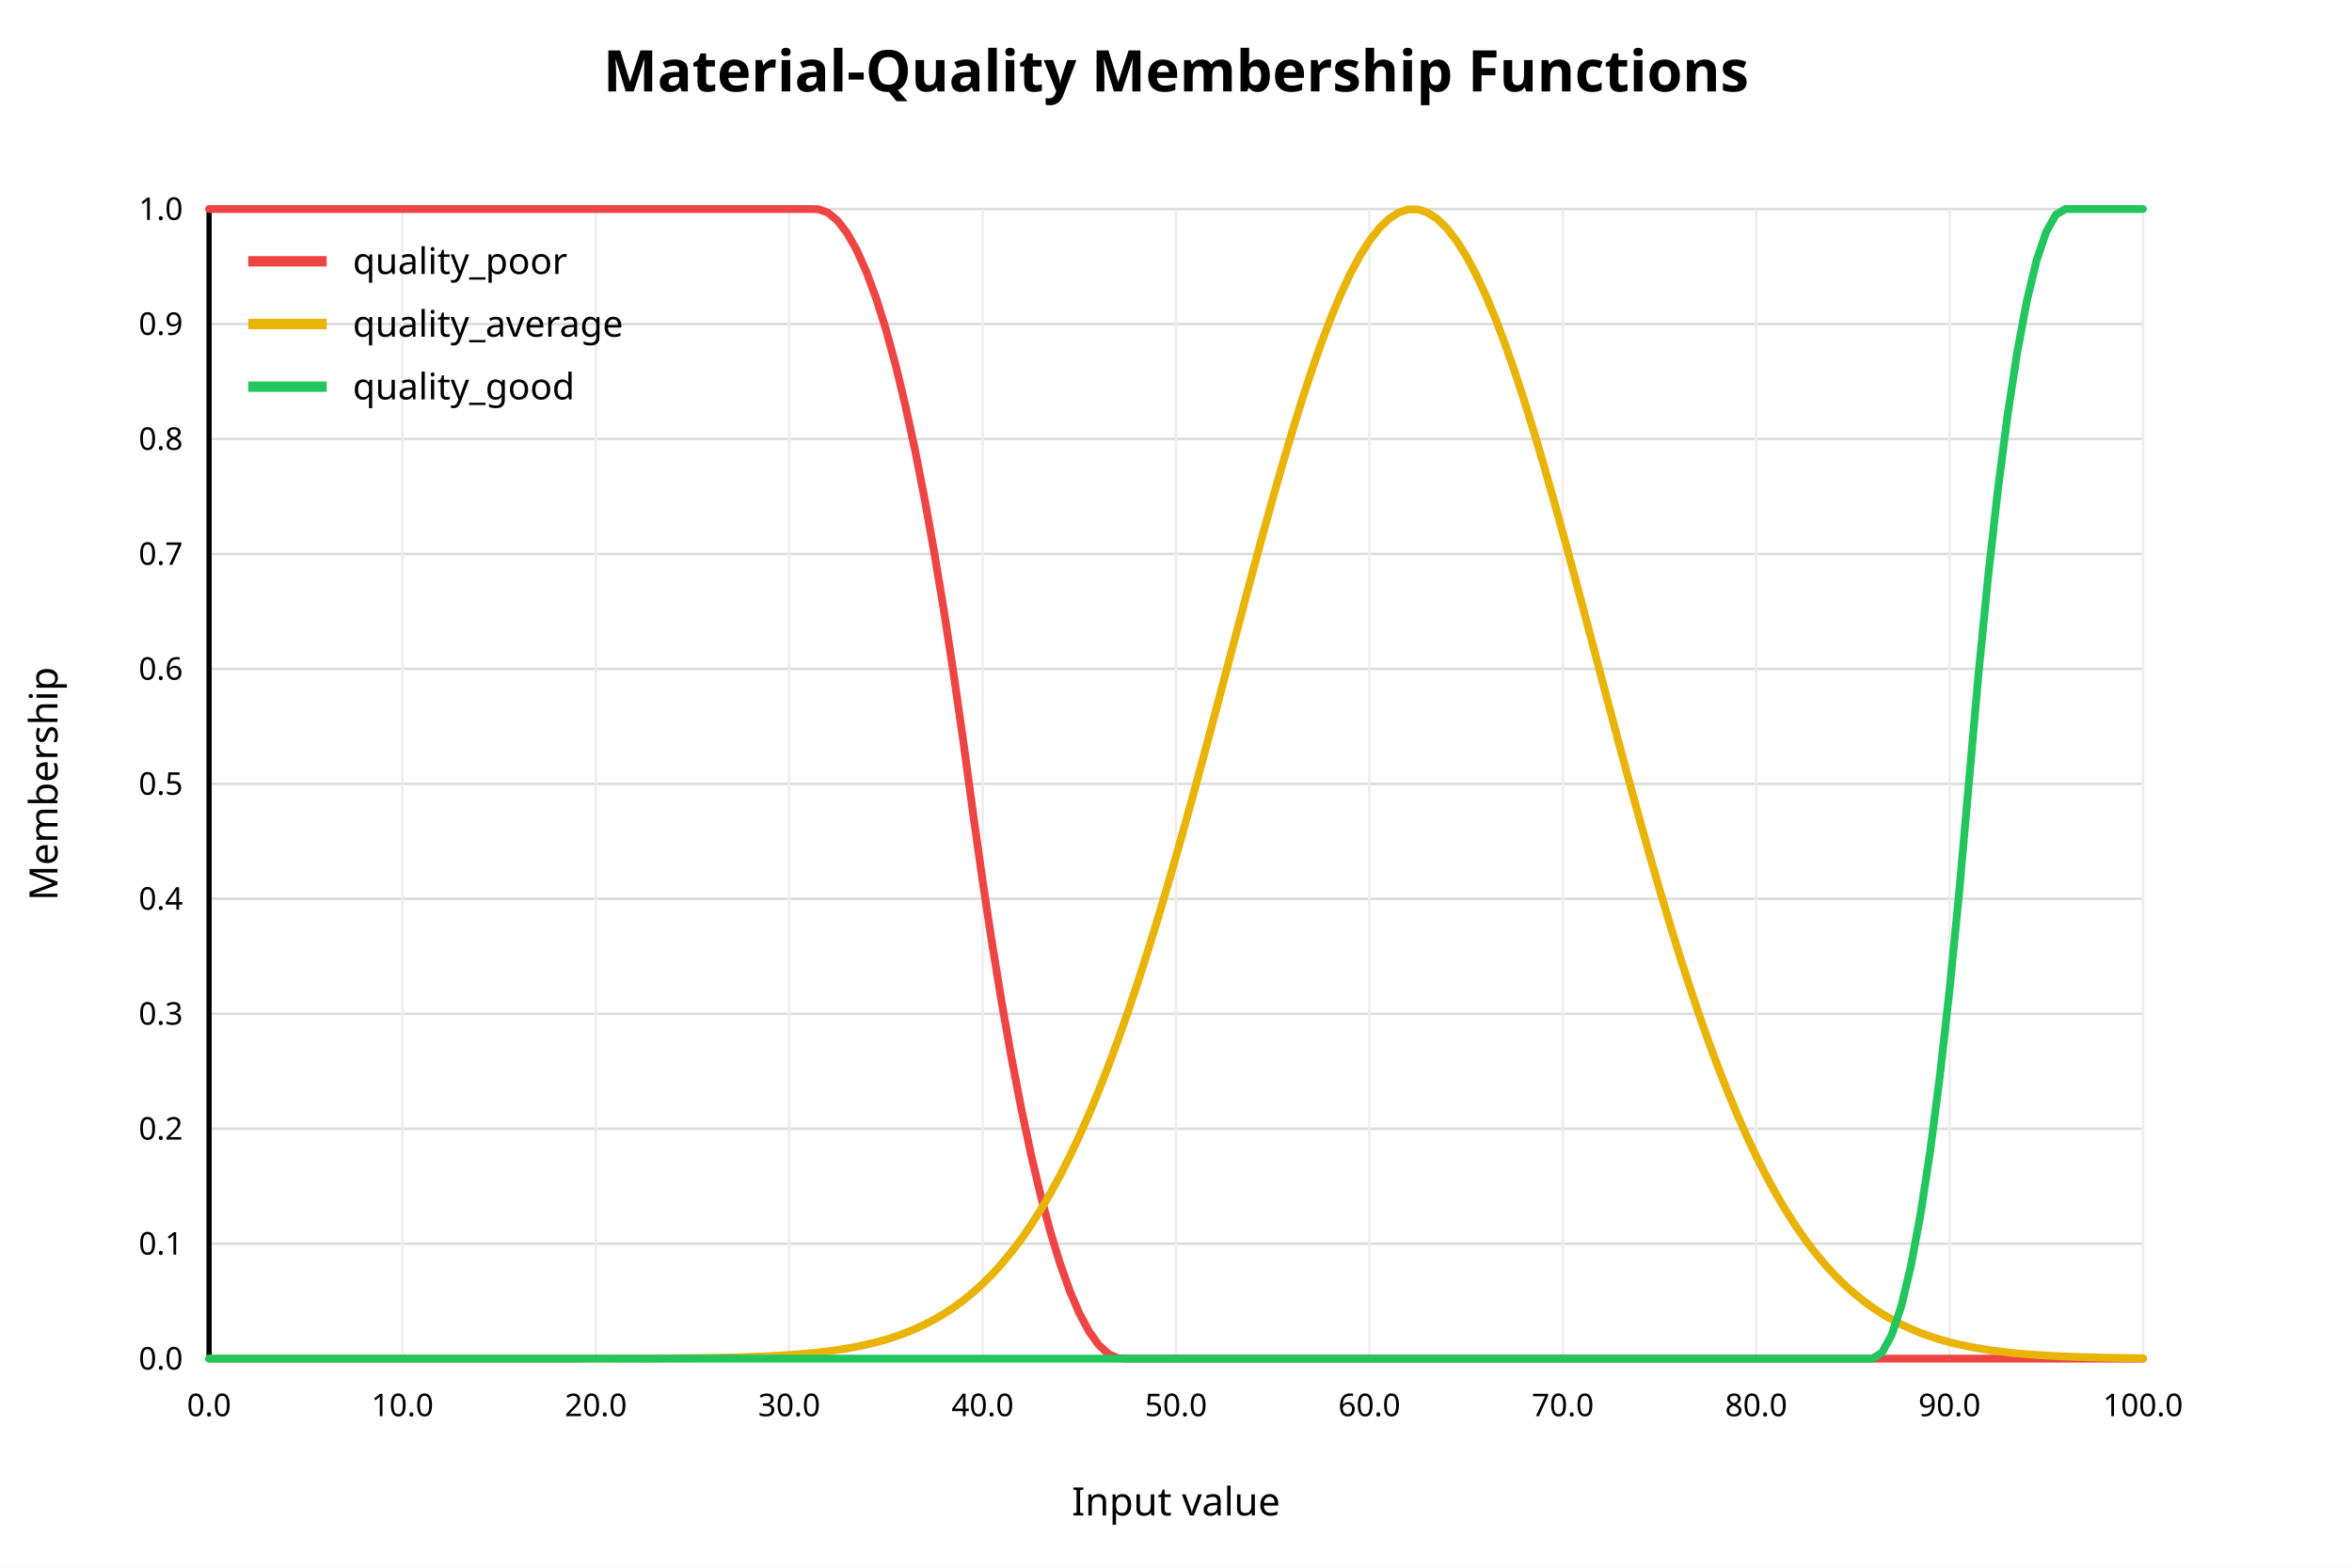
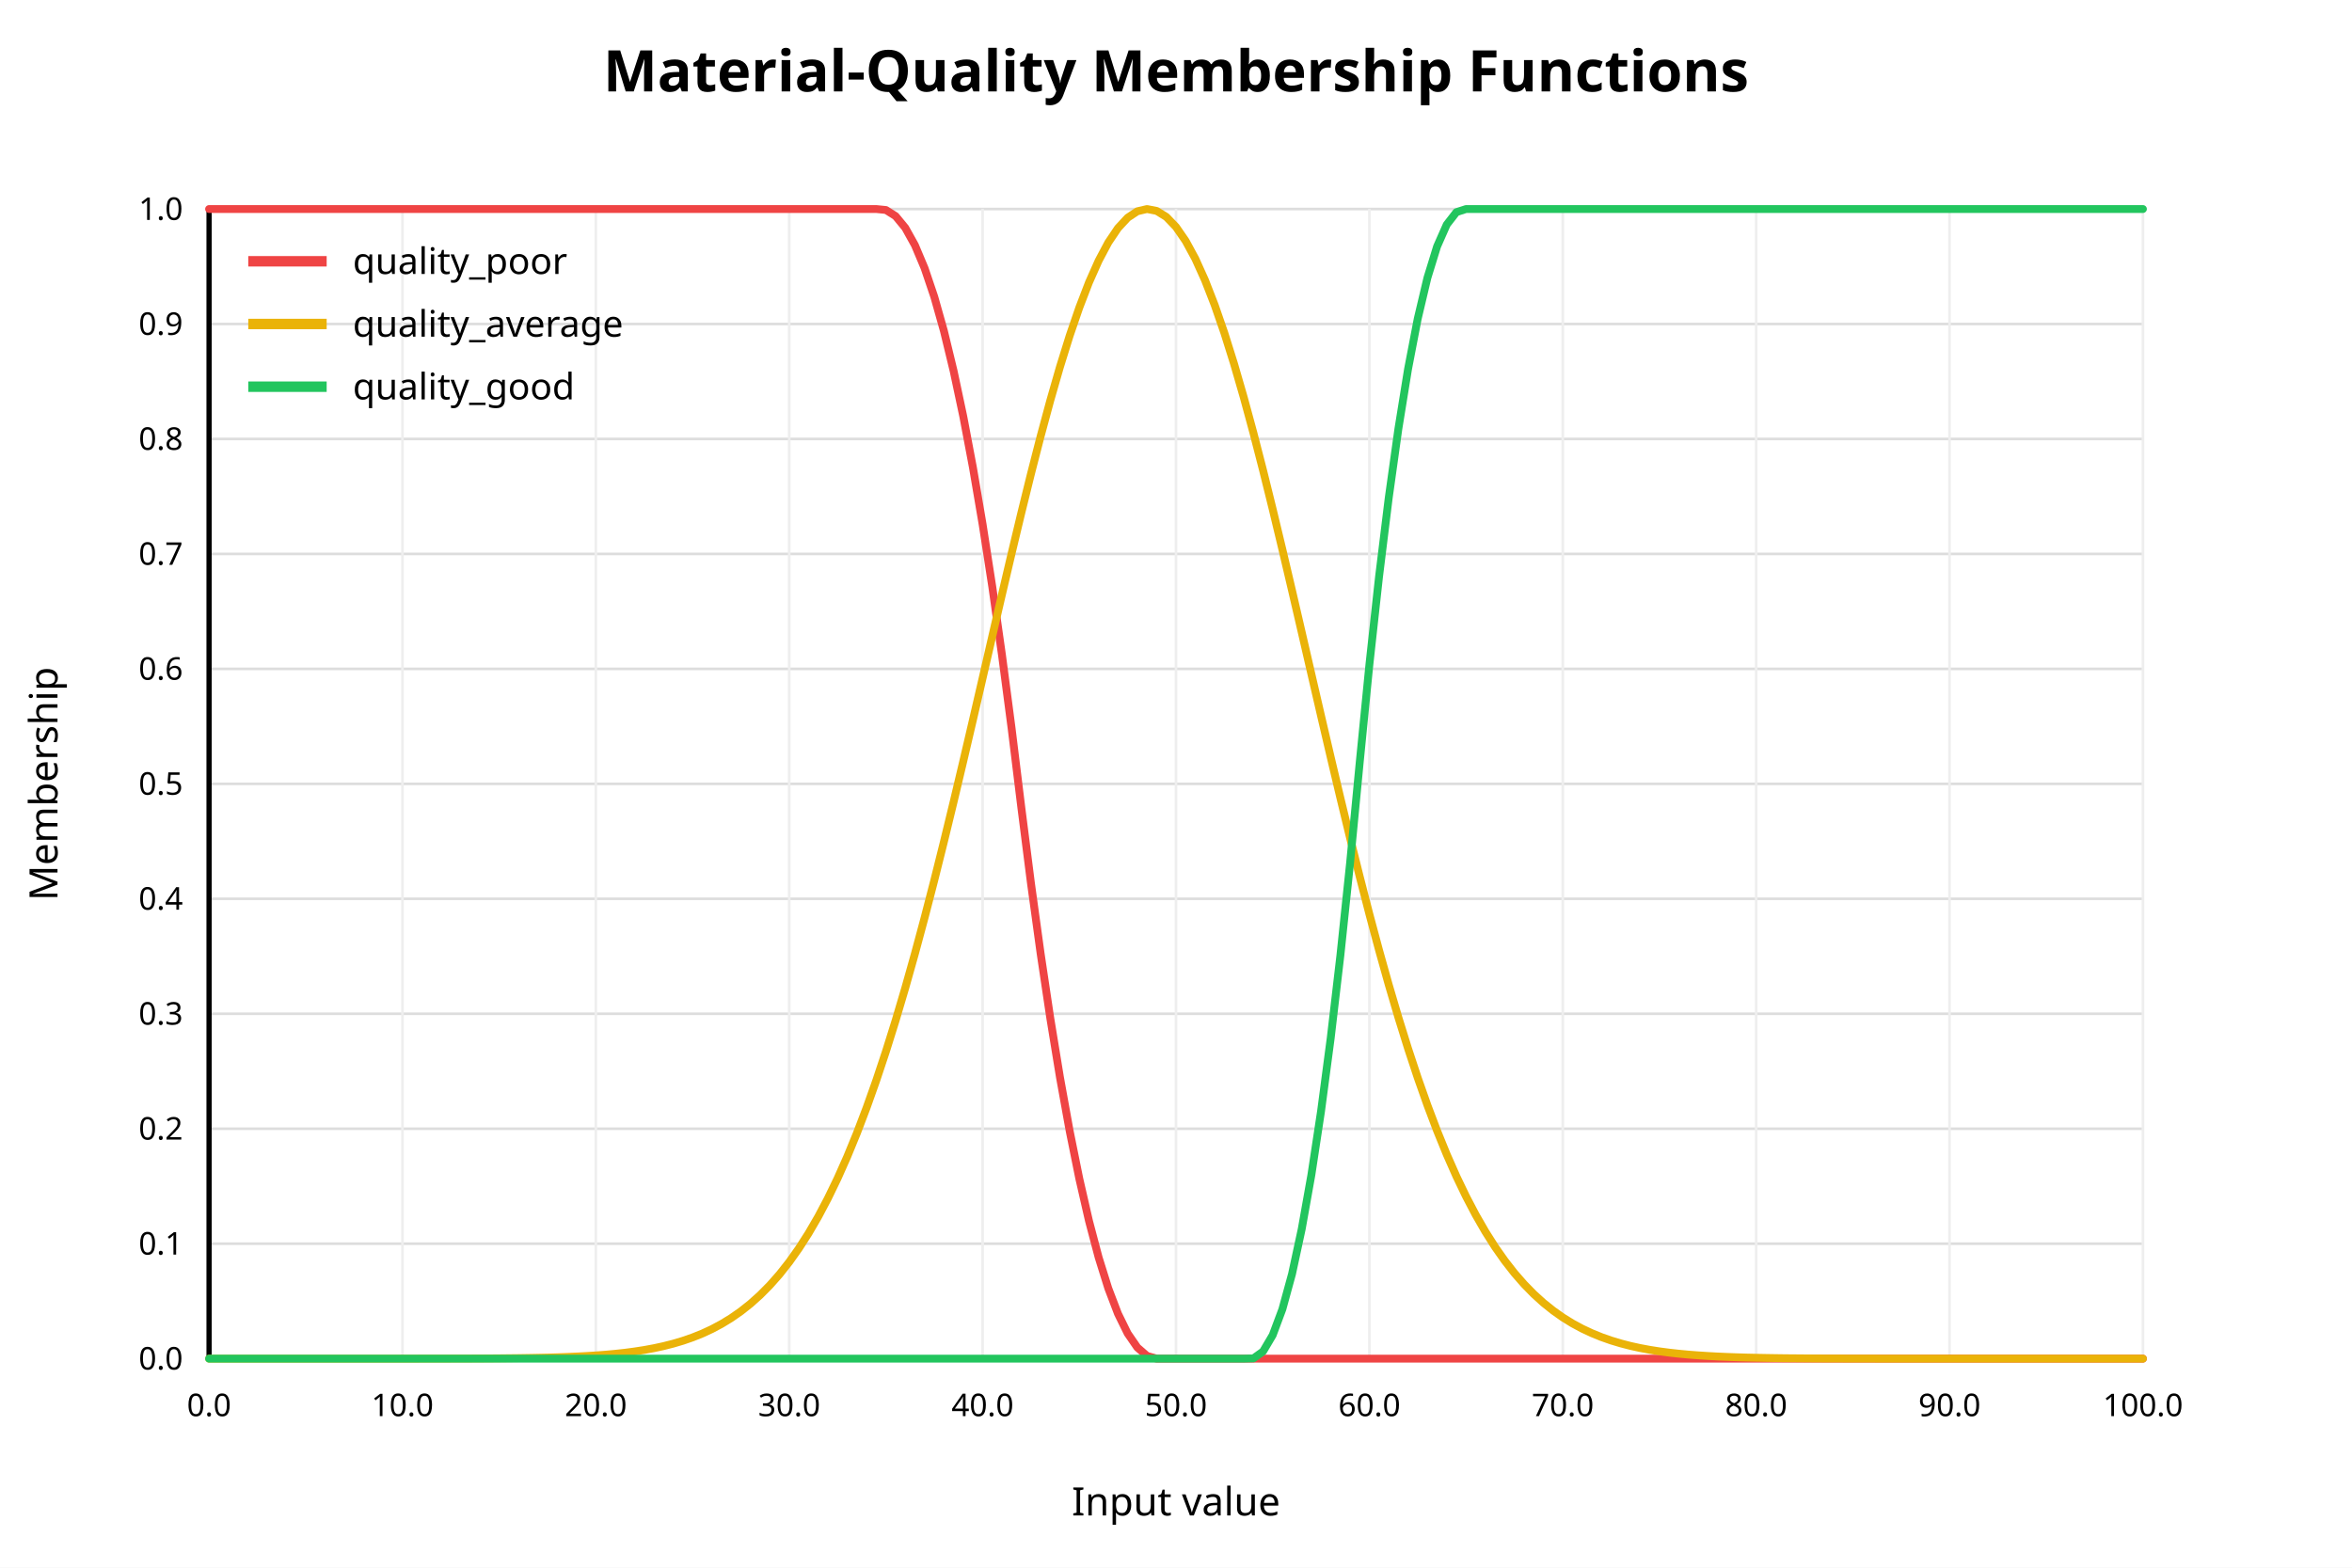
<svg xmlns="http://www.w3.org/2000/svg" width="900" height="600" viewBox="0 0 900 600">
  <rect x="0" y="0" width="900" height="600" fill="white" />
  <text x="450" y="35" text-anchor="middle" font-family="sans-serif" font-size="22" font-weight="bold" fill="black">Material-Quality Membership Functions</text>
  <line x1="80" y1="520.00" x2="820" y2="520.00" stroke="#dddddd" stroke-width="1" />
  <text x="70" y="520.00" text-anchor="end" dominant-baseline="middle" font-family="sans-serif" font-size="12" fill="black">0.0</text>
  <line x1="80" y1="476.00" x2="820" y2="476.00" stroke="#dddddd" stroke-width="1" />
  <text x="70" y="476.00" text-anchor="end" dominant-baseline="middle" font-family="sans-serif" font-size="12" fill="black">0.1</text>
  <line x1="80" y1="432.00" x2="820" y2="432.00" stroke="#dddddd" stroke-width="1" />
  <text x="70" y="432.00" text-anchor="end" dominant-baseline="middle" font-family="sans-serif" font-size="12" fill="black">0.2</text>
  <line x1="80" y1="388.00" x2="820" y2="388.00" stroke="#dddddd" stroke-width="1" />
  <text x="70" y="388.00" text-anchor="end" dominant-baseline="middle" font-family="sans-serif" font-size="12" fill="black">0.3</text>
  <line x1="80" y1="344.00" x2="820" y2="344.00" stroke="#dddddd" stroke-width="1" />
  <text x="70" y="344.00" text-anchor="end" dominant-baseline="middle" font-family="sans-serif" font-size="12" fill="black">0.4</text>
  <line x1="80" y1="300.00" x2="820" y2="300.00" stroke="#dddddd" stroke-width="1" />
  <text x="70" y="300.00" text-anchor="end" dominant-baseline="middle" font-family="sans-serif" font-size="12" fill="black">0.5</text>
  <line x1="80" y1="256.00" x2="820" y2="256.00" stroke="#dddddd" stroke-width="1" />
  <text x="70" y="256.00" text-anchor="end" dominant-baseline="middle" font-family="sans-serif" font-size="12" fill="black">0.6</text>
  <line x1="80" y1="212.00" x2="820" y2="212.00" stroke="#dddddd" stroke-width="1" />
  <text x="70" y="212.00" text-anchor="end" dominant-baseline="middle" font-family="sans-serif" font-size="12" fill="black">0.7</text>
  <line x1="80" y1="168.00" x2="820" y2="168.00" stroke="#dddddd" stroke-width="1" />
  <text x="70" y="168.00" text-anchor="end" dominant-baseline="middle" font-family="sans-serif" font-size="12" fill="black">0.8</text>
  <line x1="80" y1="124.00" x2="820" y2="124.00" stroke="#dddddd" stroke-width="1" />
  <text x="70" y="124.00" text-anchor="end" dominant-baseline="middle" font-family="sans-serif" font-size="12" fill="black">0.9</text>
  <line x1="80" y1="80.00" x2="820" y2="80.00" stroke="#dddddd" stroke-width="1" />
  <text x="70" y="80.00" text-anchor="end" dominant-baseline="middle" font-family="sans-serif" font-size="12" fill="black">1.0</text>
  <line x1="80.00" y1="80" x2="80.00" y2="520" stroke="#eeeeee" stroke-width="1" />
  <text x="80.00" y="542" text-anchor="middle" font-family="sans-serif" font-size="12" fill="black">0.0</text>
  <line x1="154.00" y1="80" x2="154.00" y2="520" stroke="#eeeeee" stroke-width="1" />
  <text x="154.00" y="542" text-anchor="middle" font-family="sans-serif" font-size="12" fill="black">10.0</text>
  <line x1="228.00" y1="80" x2="228.00" y2="520" stroke="#eeeeee" stroke-width="1" />
  <text x="228.00" y="542" text-anchor="middle" font-family="sans-serif" font-size="12" fill="black">20.0</text>
  <line x1="302.00" y1="80" x2="302.00" y2="520" stroke="#eeeeee" stroke-width="1" />
  <text x="302.00" y="542" text-anchor="middle" font-family="sans-serif" font-size="12" fill="black">30.0</text>
  <line x1="376.00" y1="80" x2="376.00" y2="520" stroke="#eeeeee" stroke-width="1" />
  <text x="376.00" y="542" text-anchor="middle" font-family="sans-serif" font-size="12" fill="black">40.0</text>
  <line x1="450.00" y1="80" x2="450.00" y2="520" stroke="#eeeeee" stroke-width="1" />
  <text x="450.00" y="542" text-anchor="middle" font-family="sans-serif" font-size="12" fill="black">50.0</text>
  <line x1="524.00" y1="80" x2="524.00" y2="520" stroke="#eeeeee" stroke-width="1" />
  <text x="524.00" y="542" text-anchor="middle" font-family="sans-serif" font-size="12" fill="black">60.0</text>
  <line x1="598.00" y1="80" x2="598.00" y2="520" stroke="#eeeeee" stroke-width="1" />
  <text x="598.00" y="542" text-anchor="middle" font-family="sans-serif" font-size="12" fill="black">70.0</text>
  <line x1="672.00" y1="80" x2="672.00" y2="520" stroke="#eeeeee" stroke-width="1" />
  <text x="672.00" y="542" text-anchor="middle" font-family="sans-serif" font-size="12" fill="black">80.0</text>
  <line x1="746.00" y1="80" x2="746.00" y2="520" stroke="#eeeeee" stroke-width="1" />
  <text x="746.00" y="542" text-anchor="middle" font-family="sans-serif" font-size="12" fill="black">90.0</text>
  <line x1="820.00" y1="80" x2="820.00" y2="520" stroke="#eeeeee" stroke-width="1" />
  <text x="820.00" y="542" text-anchor="middle" font-family="sans-serif" font-size="12" fill="black">100.0</text>
  <line x1="80" y1="520" x2="820" y2="520" stroke="black" stroke-width="2" />
  <line x1="80" y1="80" x2="80" y2="520" stroke="black" stroke-width="2" />
  <text x="450" y="580" text-anchor="middle" font-family="sans-serif" font-size="15" fill="black">Input value</text>
  <text x="22" y="300" text-anchor="middle" font-family="sans-serif" font-size="15" fill="black" transform="rotate(-90 22 300)">Membership</text>
-   <polyline fill="none" stroke="#ef4444" stroke-width="3" stroke-linejoin="round" stroke-linecap="round" points="80.00,80.00 83.70,80.00 87.40,80.00 91.10,80.00 94.80,80.00 98.50,80.00 102.20,80.00 105.90,80.00 109.60,80.00 113.30,80.00 117.00,80.00 120.70,80.00 124.40,80.00 128.10,80.00 131.80,80.00 135.50,80.00 139.20,80.00 142.90,80.00 146.60,80.00 150.30,80.00 154.00,80.00 157.70,80.00 161.40,80.00 165.10,80.00 168.80,80.00 172.50,80.00 176.20,80.00 179.90,80.00 183.60,80.00 187.30,80.00 191.00,80.00 194.70,80.00 198.40,80.00 202.10,80.00 205.80,80.00 209.50,80.00 213.20,80.00 216.90,80.00 220.60,80.00 224.30,80.00 228.00,80.00 231.70,80.00 235.40,80.00 239.10,80.00 242.80,80.00 246.50,80.00 250.20,80.00 253.90,80.00 257.60,80.00 261.30,80.00 265.00,80.00 268.70,80.00 272.40,80.00 276.10,80.00 279.80,80.00 283.50,80.00 287.20,80.00 290.90,80.00 294.60,80.00 298.30,80.00 302.00,80.00 305.70,80.00 309.40,80.00 313.10,80.06 316.80,81.39 320.50,84.47 324.20,89.29 327.90,95.87 331.60,104.20 335.30,114.27 339.00,126.10 342.70,139.67 346.40,155.00 350.10,172.07 353.80,190.89 357.50,211.47 361.20,233.79 364.90,257.86 368.60,283.68 372.30,310.97 376.00,337.14 379.70,361.56 383.40,384.23 387.10,405.15 390.80,424.32 394.50,441.75 398.20,457.42 401.90,471.34 405.60,483.51 409.30,493.94 413.00,502.61 416.70,509.54 420.40,514.71 424.10,518.14 427.80,519.82 431.50,520.00 435.20,520.00 438.90,520.00 442.60,520.00 446.30,520.00 450.00,520.00 453.70,520.00 457.40,520.00 461.10,520.00 464.80,520.00 468.50,520.00 472.20,520.00 475.90,520.00 479.60,520.00 483.30,520.00 487.00,520.00 490.70,520.00 494.40,520.00 498.10,520.00 501.80,520.00 505.50,520.00 509.20,520.00 512.90,520.00 516.60,520.00 520.30,520.00 524.00,520.00 527.70,520.00 531.40,520.00 535.10,520.00 538.80,520.00 542.50,520.00 546.20,520.00 549.90,520.00 553.60,520.00 557.30,520.00 561.00,520.00 564.70,520.00 568.40,520.00 572.10,520.00 575.80,520.00 579.50,520.00 583.20,520.00 586.90,520.00 590.60,520.00 594.30,520.00 598.00,520.00 601.70,520.00 605.40,520.00 609.10,520.00 612.80,520.00 616.50,520.00 620.20,520.00 623.90,520.00 627.60,520.00 631.30,520.00 635.00,520.00 638.70,520.00 642.40,520.00 646.10,520.00 649.80,520.00 653.50,520.00 657.20,520.00 660.90,520.00 664.60,520.00 668.30,520.00 672.00,520.00 675.70,520.00 679.40,520.00 683.10,520.00 686.80,520.00 690.50,520.00 694.20,520.00 697.90,520.00 701.60,520.00 705.30,520.00 709.00,520.00 712.70,520.00 716.40,520.00 720.10,520.00 723.80,520.00 727.50,520.00 731.20,520.00 734.90,520.00 738.60,520.00 742.30,520.00 746.00,520.00 749.70,520.00 753.40,520.00 757.10,520.00 760.80,520.00 764.50,520.00 768.20,520.00 771.90,520.00 775.60,520.00 779.30,520.00 783.00,520.00 786.70,520.00 790.40,520.00 794.10,520.00 797.80,520.00 801.50,520.00 805.20,520.00 808.90,520.00 812.60,520.00 816.30,520.00 820.00,520.00" />
+   <polyline fill="none" stroke="#ef4444" stroke-width="3" stroke-linejoin="round" stroke-linecap="round" points="80.00,80.00 83.70,80.00 87.40,80.00 91.10,80.00 94.80,80.00 98.50,80.00 102.20,80.00 105.90,80.00 109.60,80.00 113.30,80.00 117.00,80.00 120.70,80.00 124.40,80.00 128.10,80.00 131.80,80.00 135.50,80.00 139.20,80.00 142.90,80.00 146.60,80.00 150.30,80.00 154.00,80.00 157.70,80.00 161.40,80.00 165.10,80.00 168.80,80.00 172.50,80.00 176.20,80.00 179.90,80.00 183.60,80.00 187.30,80.00 191.00,80.00 194.70,80.00 198.40,80.00 202.10,80.00 205.80,80.00 209.50,80.00 213.20,80.00 216.90,80.00 220.60,80.00 224.30,80.00 228.00,80.00 231.70,80.00 235.40,80.00 239.10,80.00 242.80,80.00 246.50,80.00 250.20,80.00 253.90,80.00 257.60,80.00 261.30,80.00 265.00,80.00 268.70,80.00 272.40,80.00 276.10,80.00 279.80,80.00 283.50,80.00 287.20,80.00 290.90,80.00 294.60,80.00 298.30,80.00 302.00,80.00 305.70,80.00 309.40,80.00 313.10,80.00 316.80,80.00 320.50,80.00 324.20,80.00 327.90,80.00 331.60,80.00 335.30,80.00 339.00,80.37 342.70,82.70 346.40,87.19 350.10,93.84 353.80,102.64 357.50,113.59 361.20,126.70 364.90,141.97 368.60,159.39 372.30,178.96 376.00,200.69 379.70,224.57 383.40,250.61 387.10,278.80 390.80,308.96 394.50,338.04 398.20,364.96 401.90,389.73 405.60,412.35 409.30,432.81 413.00,451.12 416.70,467.27 420.40,481.27 424.10,493.11 427.80,502.80 431.50,510.33 435.20,515.71 438.90,518.93 442.60,520.00 446.30,520.00 450.00,520.00 453.70,520.00 457.40,520.00 461.10,520.00 464.80,520.00 468.50,520.00 472.20,520.00 475.90,520.00 479.60,520.00 483.30,520.00 487.00,520.00 490.70,520.00 494.40,520.00 498.10,520.00 501.80,520.00 505.50,520.00 509.20,520.00 512.90,520.00 516.60,520.00 520.30,520.00 524.00,520.00 527.70,520.00 531.40,520.00 535.10,520.00 538.80,520.00 542.50,520.00 546.20,520.00 549.90,520.00 553.60,520.00 557.30,520.00 561.00,520.00 564.70,520.00 568.40,520.00 572.10,520.00 575.80,520.00 579.50,520.00 583.20,520.00 586.90,520.00 590.60,520.00 594.30,520.00 598.00,520.00 601.70,520.00 605.40,520.00 609.10,520.00 612.80,520.00 616.50,520.00 620.20,520.00 623.90,520.00 627.60,520.00 631.30,520.00 635.00,520.00 638.70,520.00 642.40,520.00 646.10,520.00 649.80,520.00 653.50,520.00 657.20,520.00 660.90,520.00 664.60,520.00 668.30,520.00 672.00,520.00 675.70,520.00 679.40,520.00 683.10,520.00 686.80,520.00 690.50,520.00 694.20,520.00 697.90,520.00 701.60,520.00 705.30,520.00 709.00,520.00 712.70,520.00 716.40,520.00 720.10,520.00 723.80,520.00 727.50,520.00 731.20,520.00 734.90,520.00 738.60,520.00 742.30,520.00 746.00,520.00 749.70,520.00 753.40,520.00 757.10,520.00 760.80,520.00 764.50,520.00 768.20,520.00 771.90,520.00 775.60,520.00 779.30,520.00 783.00,520.00 786.70,520.00 790.40,520.00 794.10,520.00 797.80,520.00 801.50,520.00 805.20,520.00 808.90,520.00 812.60,520.00 816.30,520.00 820.00,520.00" />
  <line x1="95" y1="100" x2="125" y2="100" stroke="#ef4444" stroke-width="4" />
  <text x="135" y="100" dominant-baseline="middle" font-family="sans-serif" font-size="14" fill="black">quality_poor</text>
-   <polyline fill="none" stroke="#eab308" stroke-width="3" stroke-linejoin="round" stroke-linecap="round" points="80.00,520.00 83.70,520.00 87.40,520.00 91.10,520.00 94.80,520.00 98.50,520.00 102.20,520.00 105.90,520.00 109.60,520.00 113.30,520.00 117.00,520.00 120.70,520.00 124.40,520.00 128.10,520.00 131.80,520.00 135.50,520.00 139.20,520.00 142.90,520.00 146.60,520.00 150.30,520.00 154.00,520.00 157.70,520.00 161.40,520.00 165.10,520.00 168.80,520.00 172.50,520.00 176.20,520.00 179.90,520.00 183.60,520.00 187.30,520.00 191.00,520.00 194.70,520.00 198.40,520.00 202.10,520.00 205.80,519.99 209.50,519.99 213.20,519.99 216.90,519.99 220.60,519.99 224.30,519.98 228.00,519.98 231.70,519.97 235.40,519.96 239.10,519.95 242.80,519.94 246.50,519.93 250.20,519.91 253.90,519.89 257.60,519.86 261.30,519.83 265.00,519.79 268.70,519.74 272.40,519.69 276.10,519.62 279.80,519.54 283.50,519.44 287.20,519.32 290.90,519.18 294.60,519.01 298.30,518.81 302.00,518.58 305.70,518.31 309.40,517.99 313.10,517.61 316.80,517.17 320.50,516.66 324.20,516.08 327.90,515.39 331.60,514.61 335.30,513.71 339.00,512.68 342.70,511.51 346.40,510.17 350.10,508.65 353.80,506.94 357.50,505.01 361.20,502.84 364.90,500.41 368.60,497.70 372.30,494.68 376.00,491.34 379.70,487.64 383.40,483.57 387.10,479.09 390.80,474.20 394.50,468.86 398.20,463.05 401.90,456.76 405.60,449.96 409.30,442.65 413.00,434.81 416.70,426.44 420.40,417.52 424.10,408.07 427.80,398.08 431.50,387.56 435.20,376.53 438.90,365.01 442.60,353.03 446.30,340.62 450.00,327.81 453.70,314.65 457.40,301.20 461.10,287.52 464.80,273.65 468.50,259.68 472.20,245.67 475.90,231.70 479.60,217.85 483.30,204.22 487.00,190.87 490.70,177.91 494.40,165.41 498.10,153.47 501.80,142.18 505.50,131.60 509.20,121.83 512.90,112.93 516.60,104.99 520.30,98.05 524.00,92.18 527.70,87.42 531.40,83.81 535.10,81.39 538.80,80.16 542.50,80.14 546.20,81.34 549.90,83.74 553.60,87.31 557.30,92.05 561.00,97.89 564.70,104.80 568.40,112.72 572.10,121.59 575.80,131.34 579.50,141.90 583.20,153.18 586.90,165.10 590.60,177.59 594.30,190.54 598.00,203.87 601.70,217.51 605.40,231.35 609.10,245.31 612.80,259.32 616.50,273.30 620.20,287.17 623.90,300.86 627.60,314.32 631.30,327.48 635.00,340.30 638.70,352.72 642.40,364.71 646.10,376.25 649.80,387.29 653.50,397.82 657.20,407.82 660.90,417.29 664.60,426.22 668.30,434.61 672.00,442.46 675.70,449.78 679.40,456.59 683.10,462.90 686.80,468.72 690.50,474.07 694.20,478.98 697.90,483.46 701.60,487.54 705.30,491.25 709.00,494.60 712.70,497.63 716.40,500.35 720.10,502.78 723.80,504.96 727.50,506.89 731.20,508.61 734.90,510.13 738.60,511.47 742.30,512.65 746.00,513.69 749.70,514.59 753.40,515.38 757.10,516.06 760.80,516.65 764.50,517.16 768.20,517.60 771.90,517.98 775.60,518.30 779.30,518.57 783.00,518.81 786.70,519.01 790.40,519.17 794.10,519.32 797.80,519.43 801.50,519.53 805.20,519.62 808.90,519.69 812.60,519.74 816.30,519.79 820.00,519.83" />
+   <polyline fill="none" stroke="#eab308" stroke-width="3" stroke-linejoin="round" stroke-linecap="round" points="80.00,520.00 83.70,520.00 87.40,520.00 91.10,520.00 94.80,520.00 98.50,520.00 102.20,520.00 105.90,520.00 109.60,520.00 113.30,520.00 117.00,520.00 120.70,520.00 124.40,520.00 128.10,520.00 131.80,520.00 135.50,520.00 139.20,520.00 142.90,520.00 146.60,519.99 150.30,519.99 154.00,519.99 157.70,519.99 161.40,519.98 165.10,519.98 168.80,519.97 172.50,519.96 176.20,519.95 179.90,519.94 183.60,519.92 187.30,519.90 191.00,519.87 194.70,519.83 198.40,519.79 202.10,519.73 205.80,519.66 209.50,519.58 213.20,519.47 216.90,519.34 220.60,519.18 224.30,518.99 228.00,518.76 231.70,518.48 235.40,518.14 239.10,517.74 242.80,517.25 246.50,516.68 250.20,516.00 253.90,515.20 257.60,514.26 261.30,513.16 265.00,511.88 268.70,510.40 272.40,508.68 276.10,506.71 279.80,504.45 283.50,501.87 287.20,498.94 290.90,495.62 294.60,491.88 298.30,487.69 302.00,483.00 305.70,477.78 309.40,472.01 313.10,465.64 316.80,458.64 320.50,451.00 324.20,442.68 327.90,433.67 331.60,423.96 335.30,413.54 339.00,402.42 342.70,390.60 346.40,378.11 350.10,364.97 353.80,351.22 357.50,336.92 361.20,322.12 364.90,306.89 368.60,291.32 372.30,275.50 376.00,259.52 379.70,243.49 383.40,227.54 387.10,211.78 390.80,196.34 394.50,181.35 398.20,166.95 401.90,153.26 405.60,140.40 409.30,128.51 413.00,117.71 416.70,108.09 420.40,99.77 424.10,92.81 427.80,87.31 431.50,83.32 435.20,80.87 438.90,80.00 442.60,80.72 446.30,83.01 450.00,86.86 453.70,92.22 457.40,99.04 461.10,107.24 464.80,116.74 468.50,127.43 472.20,139.22 475.90,151.99 479.60,165.61 483.30,179.95 487.00,194.89 490.70,210.29 494.40,226.02 498.10,241.96 501.80,257.99 505.50,273.97 509.20,289.82 512.90,305.42 516.60,320.68 520.30,335.52 524.00,349.88 527.70,363.68 531.40,376.88 535.10,389.43 538.80,401.32 542.50,412.51 546.20,422.99 549.90,432.77 553.60,441.85 557.30,450.23 561.00,457.94 564.70,464.99 568.40,471.42 572.10,477.26 575.80,482.52 579.50,487.26 583.20,491.50 586.90,495.28 590.60,498.64 594.30,501.60 598.00,504.22 601.70,506.51 605.40,508.51 609.10,510.24 612.80,511.75 616.50,513.05 620.20,514.16 623.90,515.12 627.60,515.93 631.30,516.62 635.00,517.20 638.70,517.69 642.40,518.10 646.10,518.45 649.80,518.73 653.50,518.97 657.20,519.17 660.90,519.33 664.60,519.46 668.30,519.57 672.00,519.65 675.70,519.72 679.40,519.78 683.10,519.83 686.80,519.86 690.50,519.89 694.20,519.92 697.90,519.94 701.60,519.95 705.30,519.96 709.00,519.97 712.70,519.98 716.40,519.98 720.10,519.99 723.80,519.99 727.50,519.99 731.20,519.99 734.90,520.00 738.60,520.00 742.30,520.00 746.00,520.00 749.70,520.00 753.40,520.00 757.10,520.00 760.80,520.00 764.50,520.00 768.20,520.00 771.90,520.00 775.60,520.00 779.30,520.00 783.00,520.00 786.70,520.00 790.40,520.00 794.10,520.00 797.80,520.00 801.50,520.00 805.20,520.00 808.90,520.00 812.60,520.00 816.30,520.00 820.00,520.00" />
  <line x1="95" y1="124" x2="125" y2="124" stroke="#eab308" stroke-width="4" />
  <text x="135" y="124" dominant-baseline="middle" font-family="sans-serif" font-size="14" fill="black">quality_average</text>
-   <polyline fill="none" stroke="#22c55e" stroke-width="3" stroke-linejoin="round" stroke-linecap="round" points="80.00,520.00 83.70,520.00 87.40,520.00 91.10,520.00 94.80,520.00 98.50,520.00 102.20,520.00 105.90,520.00 109.60,520.00 113.30,520.00 117.00,520.00 120.70,520.00 124.40,520.00 128.10,520.00 131.80,520.00 135.50,520.00 139.20,520.00 142.90,520.00 146.60,520.00 150.30,520.00 154.00,520.00 157.70,520.00 161.40,520.00 165.10,520.00 168.80,520.00 172.50,520.00 176.20,520.00 179.90,520.00 183.60,520.00 187.30,520.00 191.00,520.00 194.70,520.00 198.40,520.00 202.10,520.00 205.80,520.00 209.50,520.00 213.20,520.00 216.90,520.00 220.60,520.00 224.30,520.00 228.00,520.00 231.70,520.00 235.40,520.00 239.10,520.00 242.80,520.00 246.50,520.00 250.20,520.00 253.90,520.00 257.60,520.00 261.30,520.00 265.00,520.00 268.70,520.00 272.40,520.00 276.10,520.00 279.80,520.00 283.50,520.00 287.20,520.00 290.90,520.00 294.60,520.00 298.30,520.00 302.00,520.00 305.70,520.00 309.40,520.00 313.10,520.00 316.80,520.00 320.50,520.00 324.20,520.00 327.90,520.00 331.60,520.00 335.30,520.00 339.00,520.00 342.70,520.00 346.40,520.00 350.10,520.00 353.80,520.00 357.50,520.00 361.20,520.00 364.90,520.00 368.60,520.00 372.30,520.00 376.00,520.00 379.70,520.00 383.40,520.00 387.10,520.00 390.80,520.00 394.50,520.00 398.20,520.00 401.90,520.00 405.60,520.00 409.30,520.00 413.00,520.00 416.70,520.00 420.40,520.00 424.10,520.00 427.80,520.00 431.50,520.00 435.20,520.00 438.90,520.00 442.60,520.00 446.30,520.00 450.00,520.00 453.70,520.00 457.40,520.00 461.10,520.00 464.80,520.00 468.50,520.00 472.20,520.00 475.90,520.00 479.60,520.00 483.30,520.00 487.00,520.00 490.70,520.00 494.40,520.00 498.10,520.00 501.80,520.00 505.50,520.00 509.20,520.00 512.90,520.00 516.60,520.00 520.30,520.00 524.00,520.00 527.70,520.00 531.40,520.00 535.10,520.00 538.80,520.00 542.50,520.00 546.20,520.00 549.90,520.00 553.60,520.00 557.30,520.00 561.00,520.00 564.70,520.00 568.40,520.00 572.10,520.00 575.80,520.00 579.50,520.00 583.20,520.00 586.90,520.00 590.60,520.00 594.30,520.00 598.00,520.00 601.70,520.00 605.40,520.00 609.10,520.00 612.80,520.00 616.50,520.00 620.20,520.00 623.90,520.00 627.60,520.00 631.30,520.00 635.00,520.00 638.70,520.00 642.40,520.00 646.10,520.00 649.80,520.00 653.50,520.00 657.20,520.00 660.90,520.00 664.60,520.00 668.30,520.00 672.00,520.00 675.70,520.00 679.40,520.00 683.10,520.00 686.80,520.00 690.50,520.00 694.20,520.00 697.90,520.00 701.60,520.00 705.30,520.00 709.00,520.00 712.70,520.00 716.40,520.00 720.10,517.74 723.80,511.09 727.50,500.04 731.20,484.59 734.90,464.74 738.60,440.50 742.30,411.86 746.00,378.81 749.70,341.37 753.40,299.54 757.10,257.79 760.80,220.45 764.50,187.50 768.20,158.95 771.90,134.79 775.60,115.04 779.30,99.68 783.00,88.72 786.70,82.16 790.40,80.00 794.10,80.00 797.80,80.00 801.50,80.00 805.20,80.00 808.90,80.00 812.60,80.00 816.30,80.00 820.00,80.00" />
+   <polyline fill="none" stroke="#22c55e" stroke-width="3" stroke-linejoin="round" stroke-linecap="round" points="80.00,520.00 83.70,520.00 87.40,520.00 91.10,520.00 94.80,520.00 98.50,520.00 102.20,520.00 105.90,520.00 109.60,520.00 113.30,520.00 117.00,520.00 120.70,520.00 124.40,520.00 128.10,520.00 131.80,520.00 135.50,520.00 139.20,520.00 142.90,520.00 146.60,520.00 150.30,520.00 154.00,520.00 157.70,520.00 161.40,520.00 165.10,520.00 168.80,520.00 172.50,520.00 176.20,520.00 179.90,520.00 183.60,520.00 187.30,520.00 191.00,520.00 194.70,520.00 198.40,520.00 202.10,520.00 205.80,520.00 209.50,520.00 213.20,520.00 216.90,520.00 220.60,520.00 224.30,520.00 228.00,520.00 231.70,520.00 235.40,520.00 239.10,520.00 242.80,520.00 246.50,520.00 250.20,520.00 253.90,520.00 257.60,520.00 261.30,520.00 265.00,520.00 268.70,520.00 272.40,520.00 276.10,520.00 279.80,520.00 283.50,520.00 287.20,520.00 290.90,520.00 294.60,520.00 298.30,520.00 302.00,520.00 305.70,520.00 309.40,520.00 313.10,520.00 316.80,520.00 320.50,520.00 324.20,520.00 327.90,520.00 331.60,520.00 335.30,520.00 339.00,520.00 342.70,520.00 346.40,520.00 350.10,520.00 353.80,520.00 357.50,520.00 361.20,520.00 364.90,520.00 368.60,520.00 372.30,520.00 376.00,520.00 379.70,520.00 383.40,520.00 387.10,520.00 390.80,520.00 394.50,520.00 398.20,520.00 401.90,520.00 405.60,520.00 409.30,520.00 413.00,520.00 416.70,520.00 420.40,520.00 424.10,520.00 427.80,520.00 431.50,520.00 435.20,520.00 438.90,520.00 442.60,520.00 446.30,520.00 450.00,520.00 453.70,520.00 457.40,520.00 461.10,520.00 464.80,520.00 468.50,520.00 472.20,520.00 475.90,520.00 479.60,519.90 483.30,517.25 487.00,510.98 490.70,501.08 494.40,487.57 498.10,470.43 501.80,449.68 505.50,425.30 509.20,397.30 512.90,365.68 516.60,330.44 520.30,291.74 524.00,254.39 527.70,220.67 531.40,190.56 535.10,164.08 538.80,141.21 542.50,121.97 546.20,106.35 549.90,94.34 553.60,85.96 557.30,81.20 561.00,80.00 564.70,80.00 568.40,80.00 572.10,80.00 575.80,80.00 579.50,80.00 583.20,80.00 586.90,80.00 590.60,80.00 594.30,80.00 598.00,80.00 601.70,80.00 605.40,80.00 609.10,80.00 612.80,80.00 616.50,80.00 620.20,80.00 623.90,80.00 627.60,80.00 631.30,80.00 635.00,80.00 638.70,80.00 642.40,80.00 646.10,80.00 649.80,80.00 653.50,80.00 657.20,80.00 660.90,80.00 664.60,80.00 668.30,80.00 672.00,80.00 675.70,80.00 679.40,80.00 683.10,80.00 686.80,80.00 690.50,80.00 694.20,80.00 697.90,80.00 701.60,80.00 705.30,80.00 709.00,80.00 712.70,80.00 716.40,80.00 720.10,80.00 723.80,80.00 727.50,80.00 731.20,80.00 734.90,80.00 738.60,80.00 742.30,80.00 746.00,80.00 749.70,80.00 753.40,80.00 757.10,80.00 760.80,80.00 764.50,80.00 768.20,80.00 771.90,80.00 775.60,80.00 779.30,80.00 783.00,80.00 786.70,80.00 790.40,80.00 794.10,80.00 797.80,80.00 801.50,80.00 805.20,80.00 808.90,80.00 812.60,80.00 816.30,80.00 820.00,80.00" />
  <line x1="95" y1="148" x2="125" y2="148" stroke="#22c55e" stroke-width="4" />
  <text x="135" y="148" dominant-baseline="middle" font-family="sans-serif" font-size="14" fill="black">quality_good</text>
</svg>
